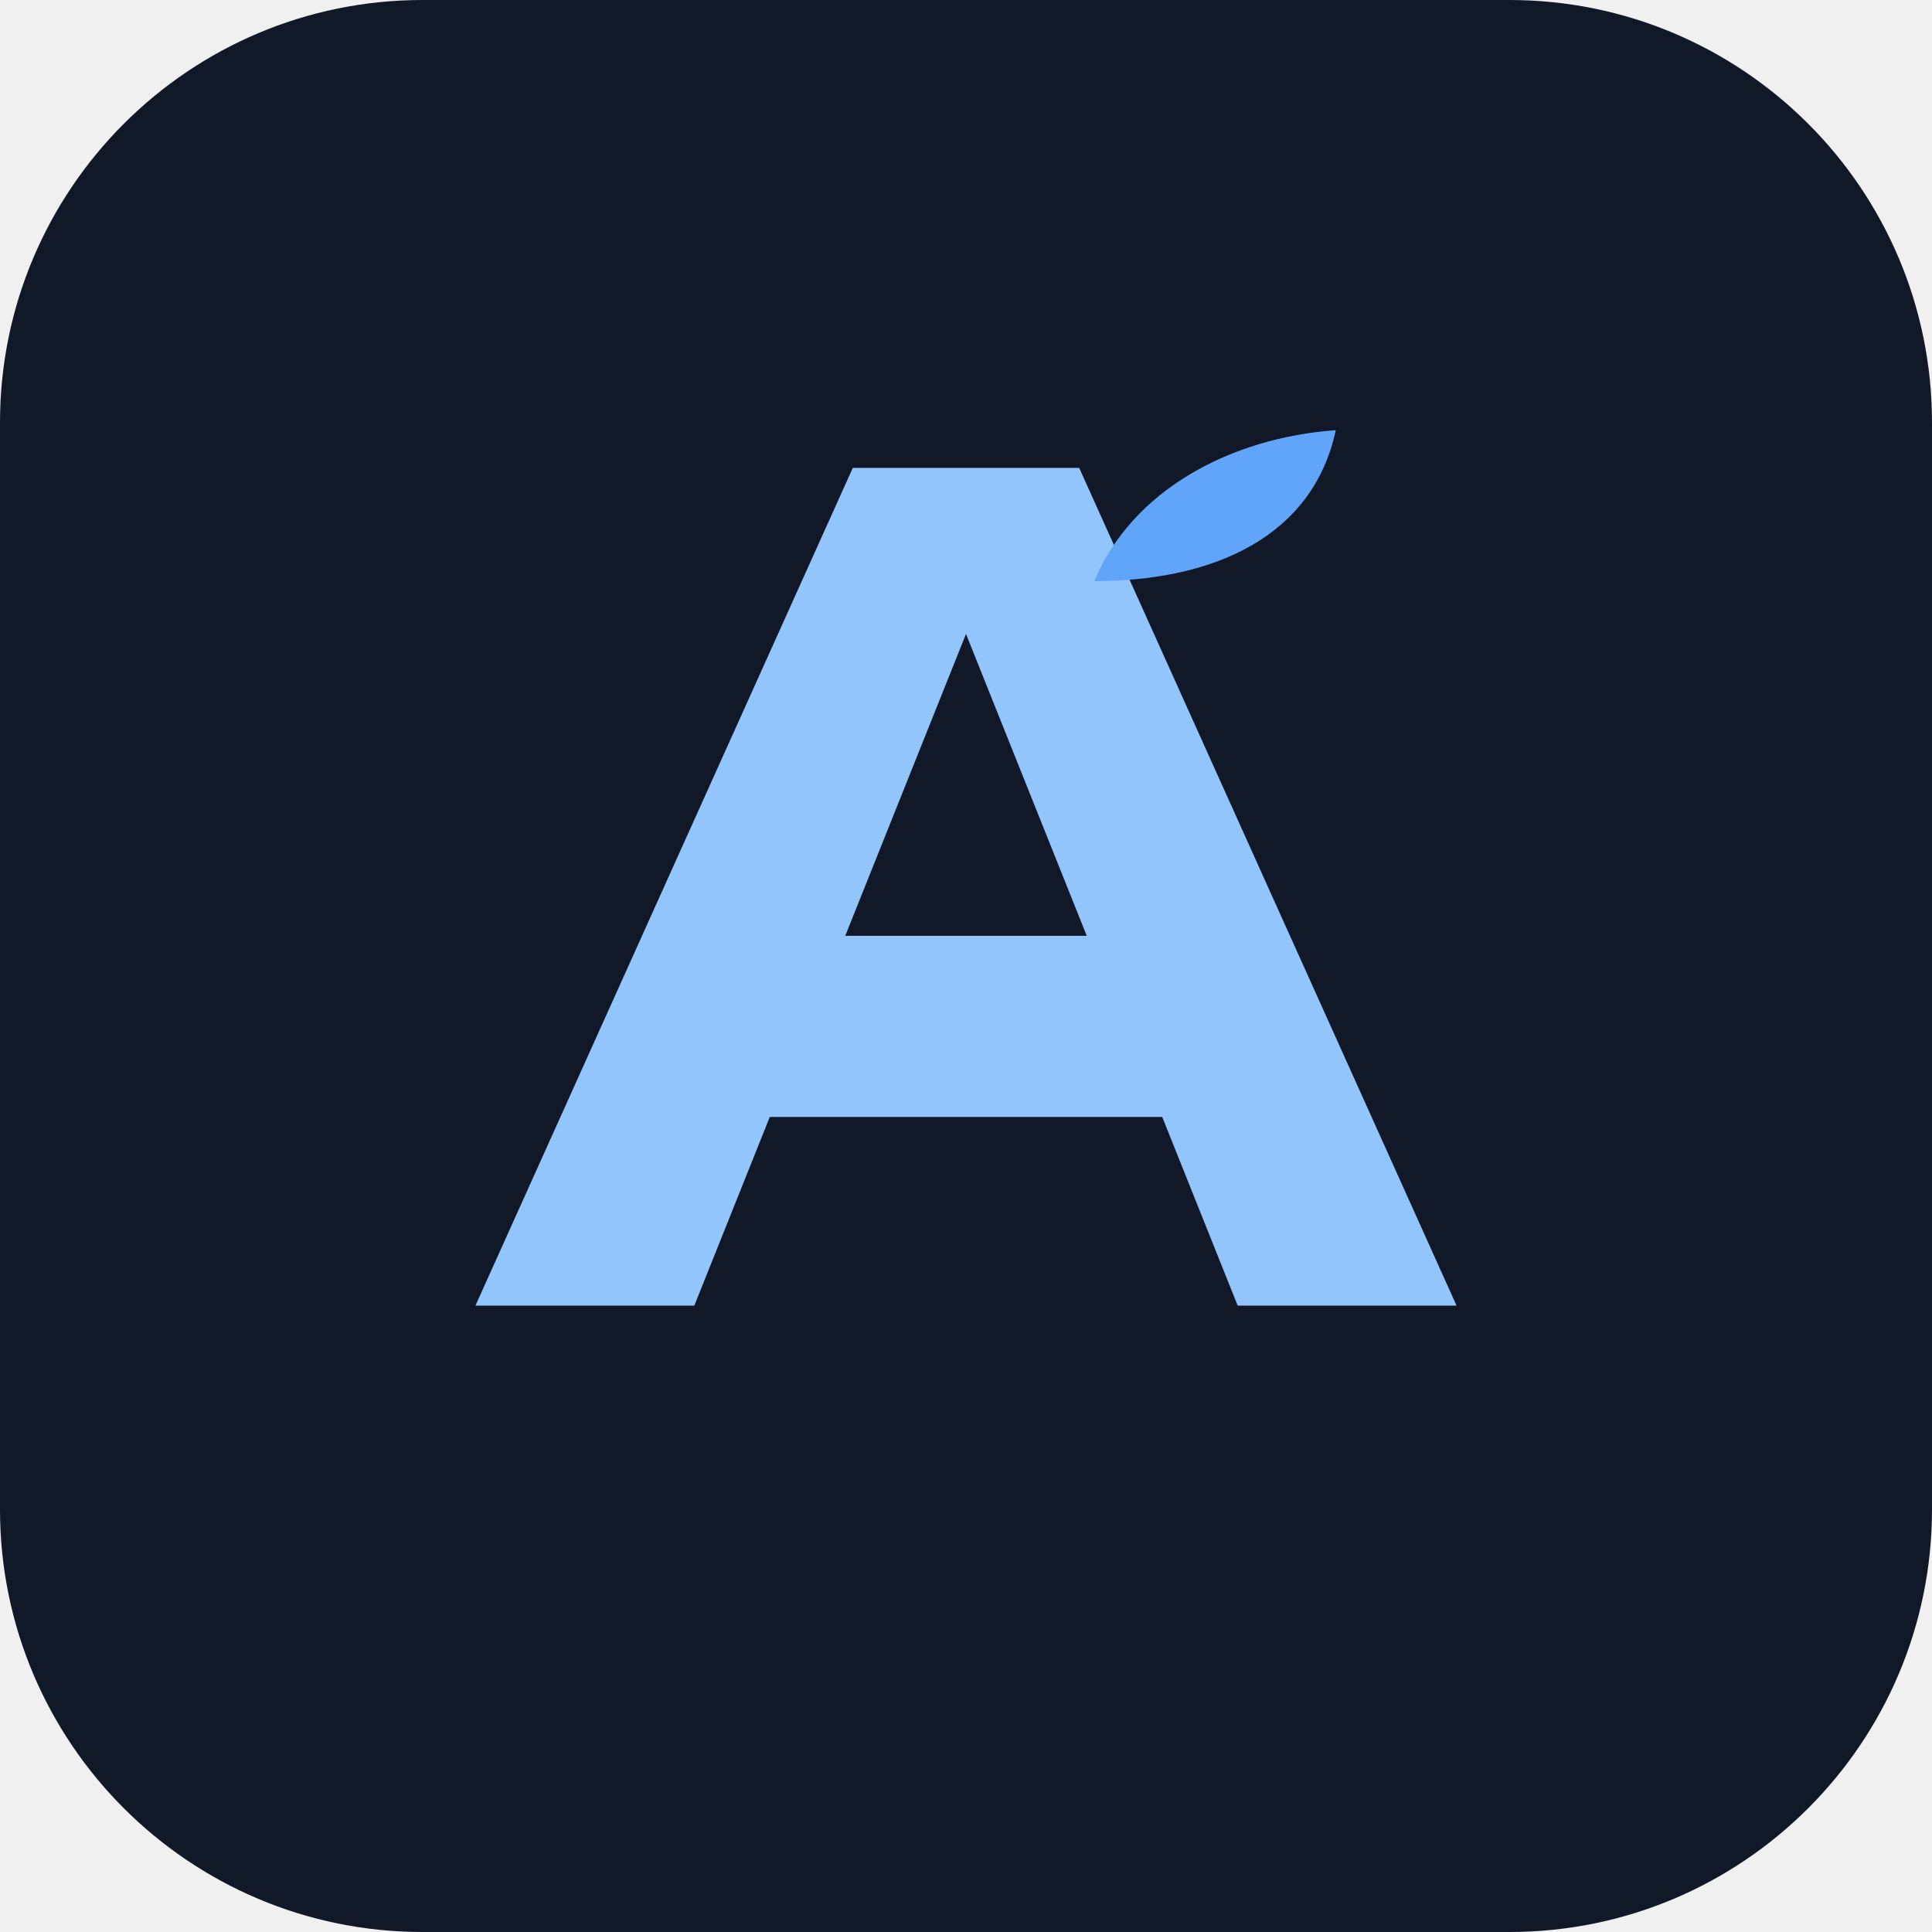
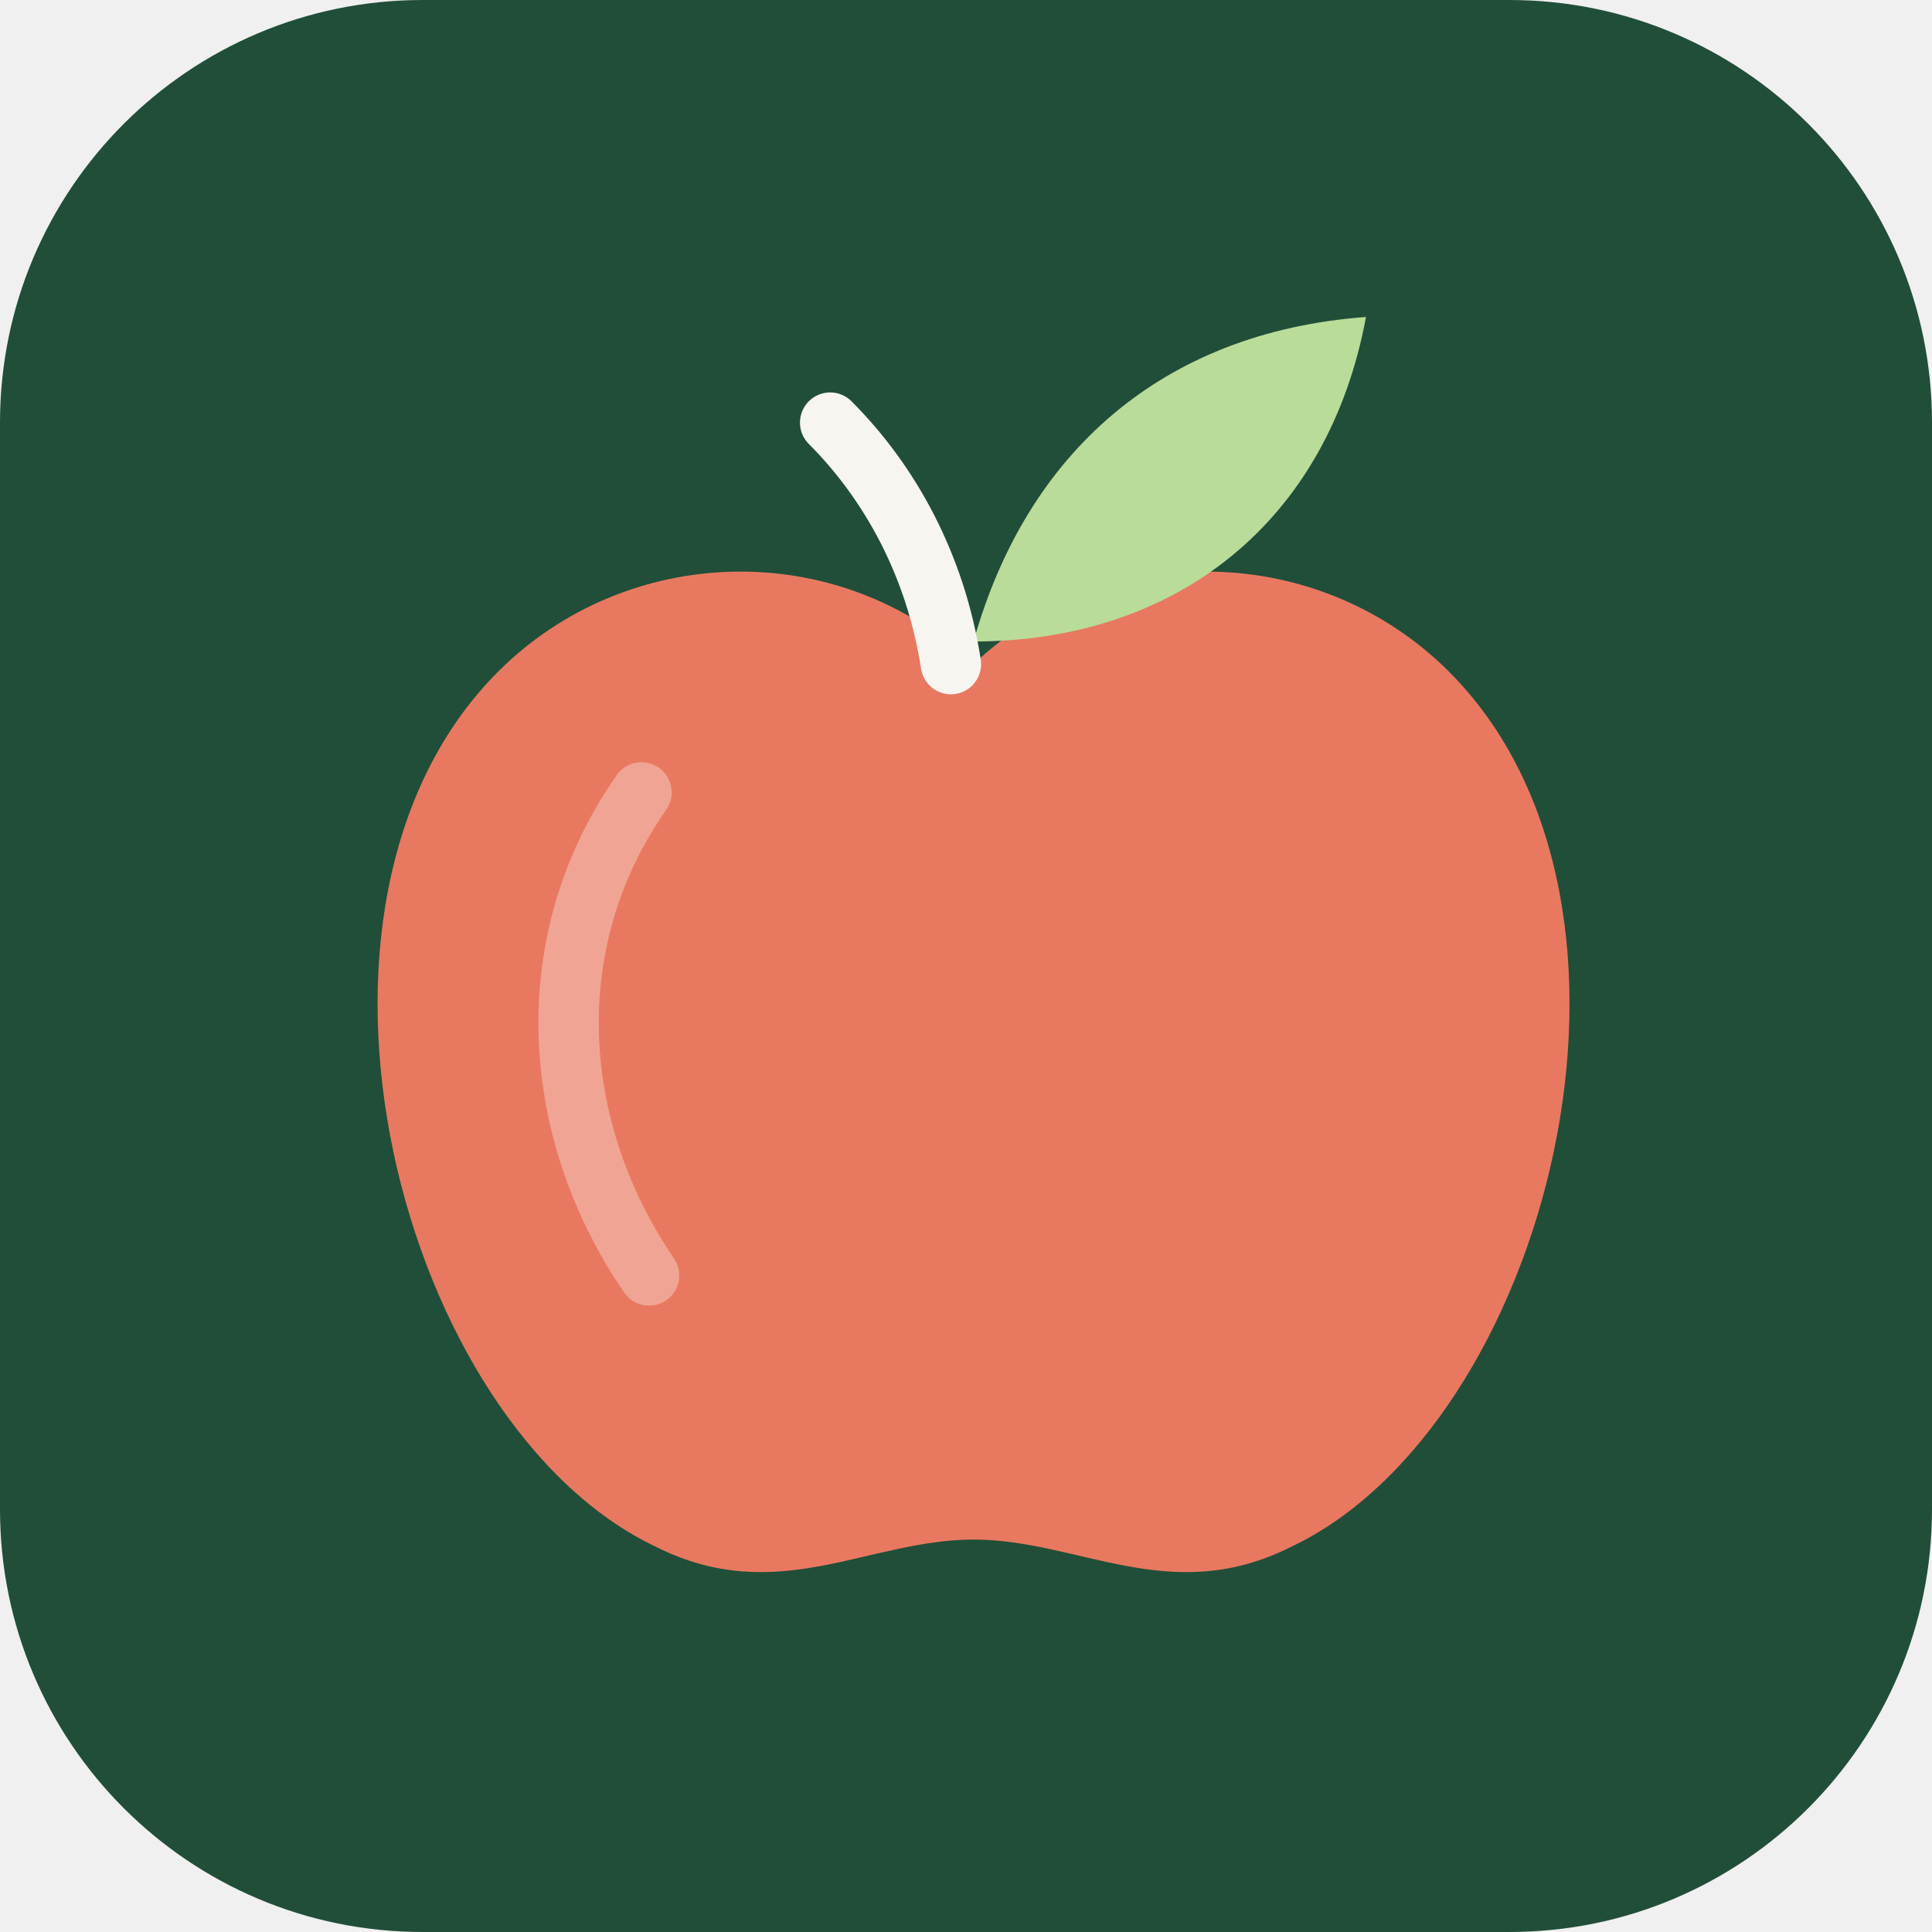
<svg xmlns="http://www.w3.org/2000/svg" viewBox="0 0 256 256">
-   <rect width="256" height="256" rx="56" fill="#111827" />
-   <path d="M63 173 113 62h30l50 111h-29l-10-25h-52l-10 25Zm49-49h32l-16-40Z" fill="#93c5fd" />
-   <path d="M177 57c-14 1-27 8-32 20 16 0 29-6 32-20Z" fill="#60a5fa" />
+   <rect width="256" height="256" rx="56" fill="#214e39" />
+   <path d="M129 88c-18-17-46-16-63 1-31 31-13 100 21 116 16 8 28-1 42-1s26 9 42 1c34-16 52-85 21-116-17-17-45-18-63-1Z" fill="#e87960" />
+   <path d="M129 85c7-25 25-41 52-43-5 27-25 43-52 43Z" fill="#b9dc99" />
+   <path d="M126 88c-2-13-8-24-16-32" fill="none" stroke="#f6f5ef" stroke-width="8" stroke-linecap="round" />
+   <path d="M85 105c-14 20-12 45 1 64" fill="none" stroke="#fff" stroke-opacity=".33" stroke-width="8" stroke-linecap="round" />
</svg>
